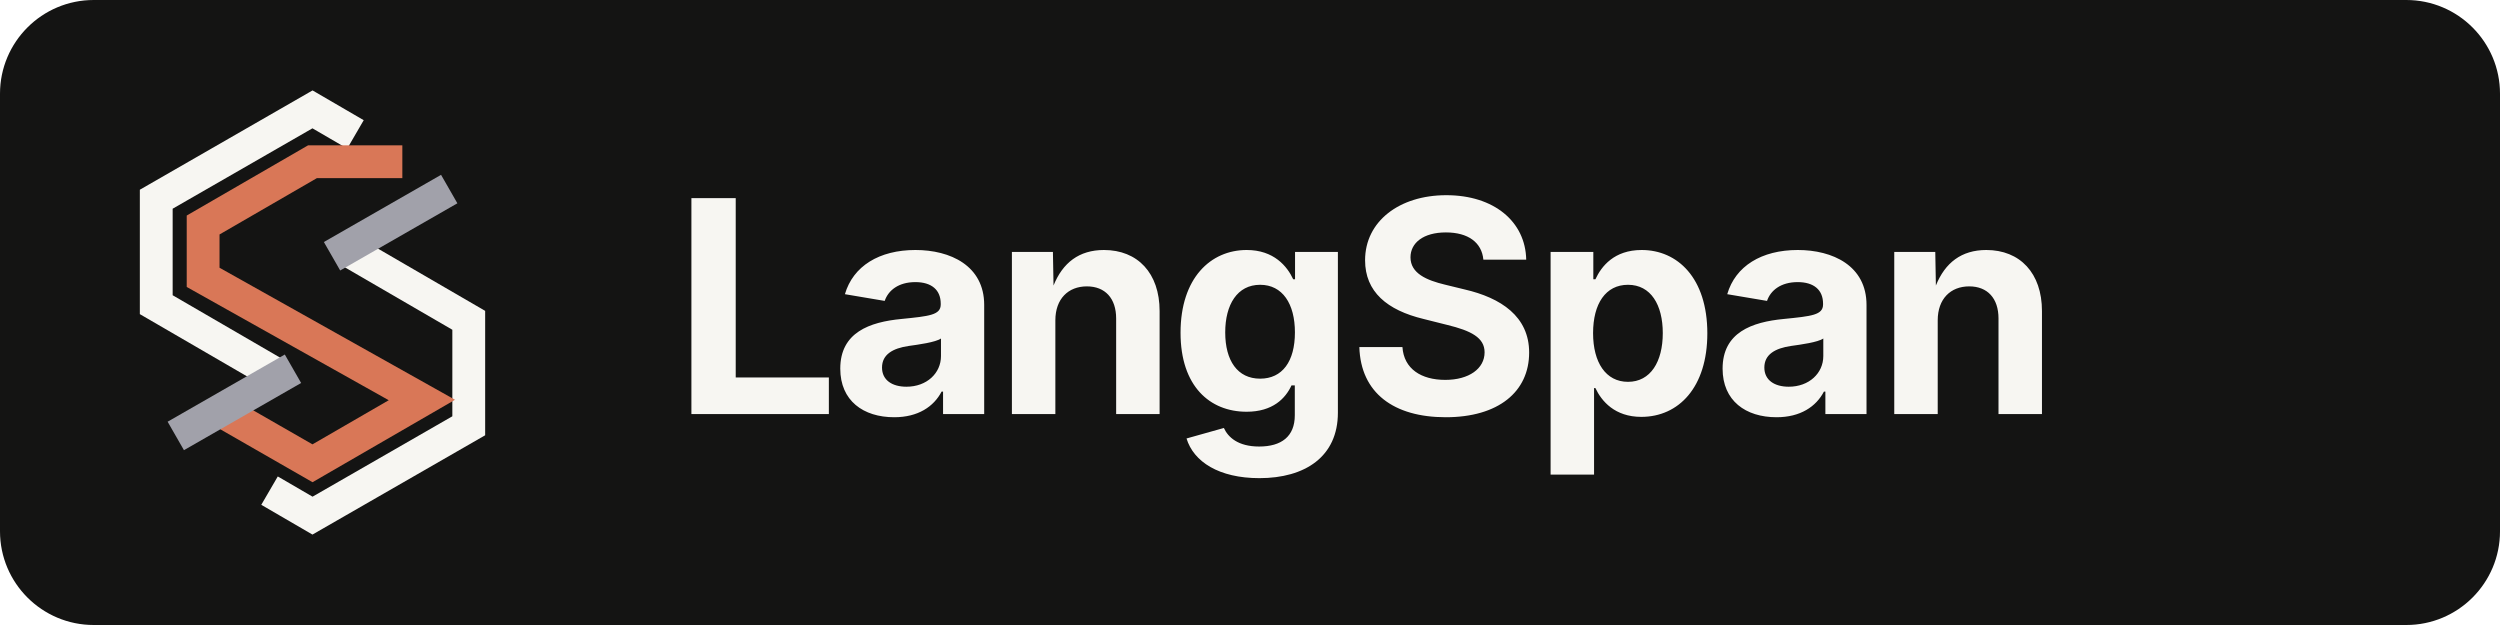
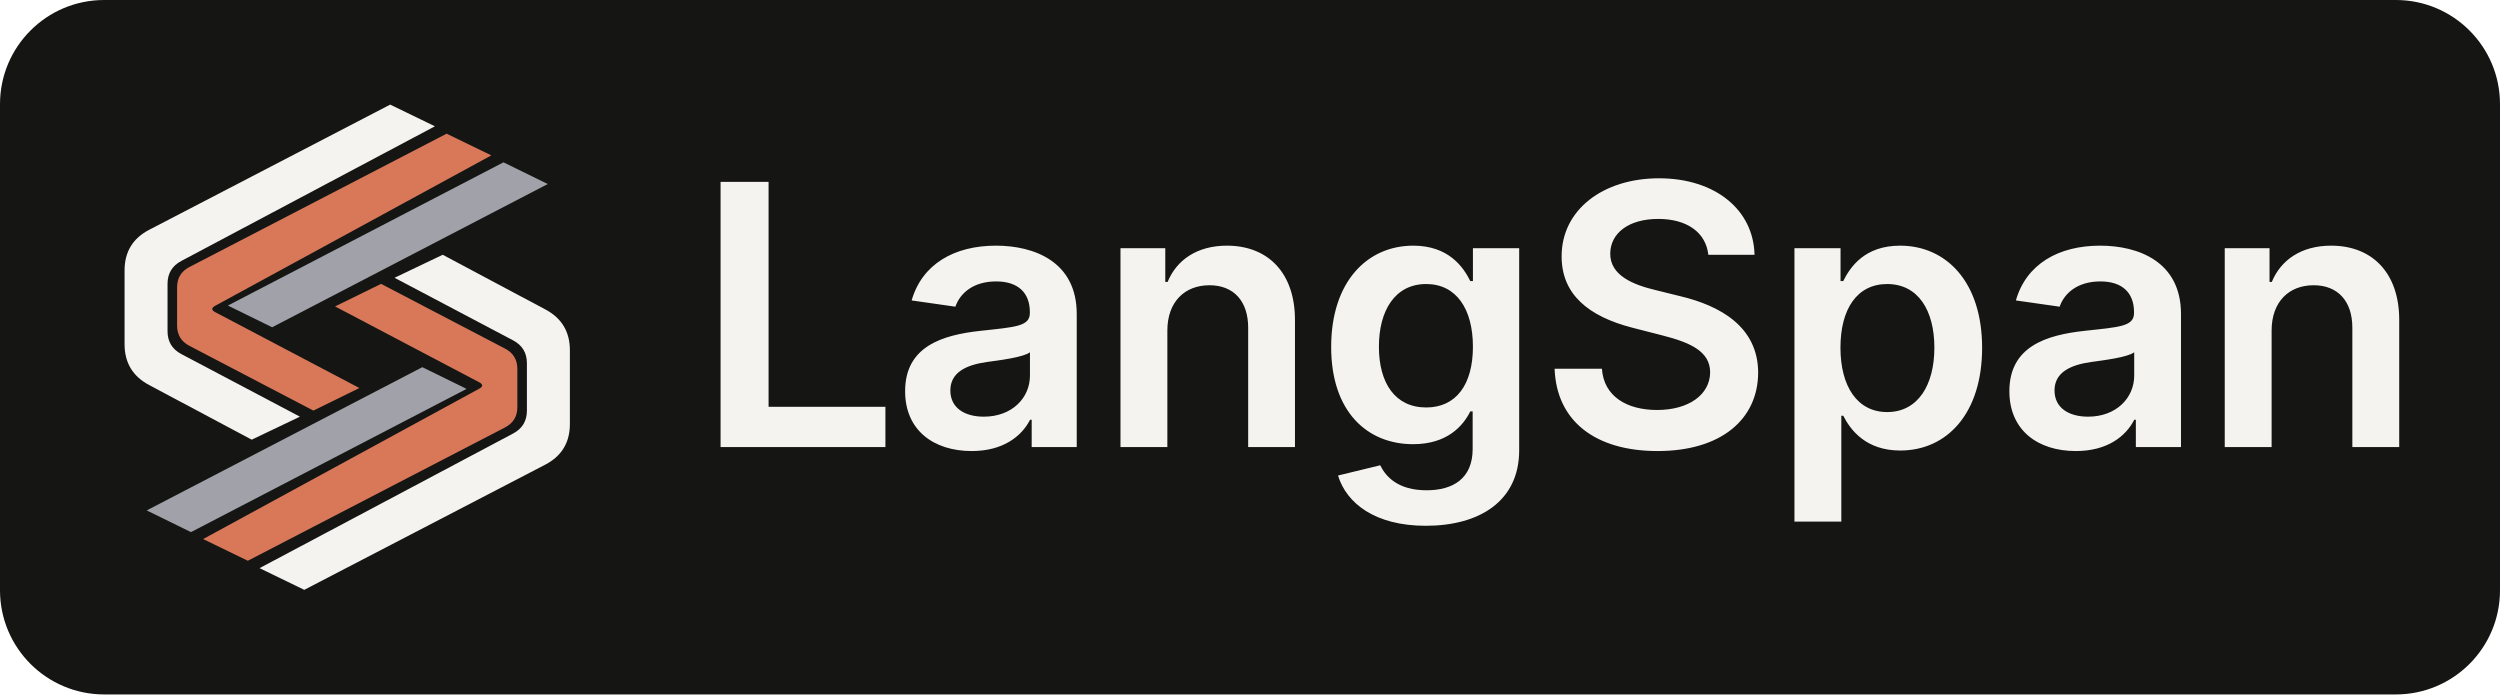
- <svg xmlns="http://www.w3.org/2000/svg" viewBox="0 0 320 80" width="320" height="80" fill="none">
-   <rect width="320" height="80" rx="12" fill="#141413" />
+ <svg xmlns="http://www.w3.org/2000/svg" viewBox="0 0 288 80" width="288" height="80" fill="none">
+   <rect width="288" height="80" rx="12" fill="#151513" />
  <g transform="translate(8, 8)">
-     <path d="M 37.5 9.2 L 32 6 L 12 17.5 L 12 31 L 27.5 40" stroke="#F7F6F2" stroke-width="4.2" stroke-linecap="butt" stroke-linejoin="miter" />
-     <path d="M 36.5 24 L 52 33 L 52 46.5 L 32 58 L 26.5 54.8" stroke="#F7F6F2" stroke-width="4.2" stroke-linecap="butt" stroke-linejoin="miter" />
-     <path d="M 43.5 12.7 L 32 12.7 L 18 20.8 L 18 27.5 L 46 43.2 L 32 51.3 L 20.5 44.7" stroke="#D97757" stroke-width="4.2" stroke-linecap="butt" stroke-linejoin="miter" />
-     <path d="M 49.5 16.2 L 34.5 24.8" stroke="#A1A1AA" stroke-width="4.2" stroke-linecap="butt" stroke-linejoin="miter" />
-     <path d="M 29.5 39.2 L 14.5 47.8" stroke="#A1A1AA" stroke-width="4.2" stroke-linecap="butt" stroke-linejoin="miter" />
+     <path d="M 42.10 6.55 L 36.95 4.05 L 9.19 18.47 Q 6.35 19.95 6.35 23.15 L 6.35 31.65 Q 6.35 34.85 9.17 36.35 L 21.00 42.65 L 26.55 40.00 L 12.89 32.79 Q 11.30 31.95 11.30 30.15 L 11.30 24.70 Q 11.30 22.90 12.89 22.06 Z M 21.90 57.45 L 27.05 59.95 L 54.81 45.53 Q 57.65 44.05 57.65 40.85 L 57.65 32.35 Q 57.65 29.15 54.83 27.65 L 43.00 21.35 L 37.45 24.00 L 51.11 31.21 Q 52.70 32.05 52.70 33.85 L 52.70 39.30 Q 52.70 41.10 51.11 41.94 Z" fill="#F4F3EF" />
+     <path d="M 48.60 9.90 L 43.45 7.40 L 13.82 22.76 Q 12.40 23.50 12.40 25.10 L 12.40 29.50 Q 12.40 31.10 13.82 31.84 L 28.10 39.30 L 33.40 36.70 L 16.81 27.97 Q 16.10 27.60 16.80 27.22 Z M 15.40 54.10 L 20.55 56.60 L 50.18 41.24 Q 51.60 40.50 51.60 38.90 L 51.60 34.50 Q 51.60 32.90 50.18 32.16 L 35.90 24.70 L 30.60 27.30 L 47.19 36.03 Q 47.90 36.40 47.20 36.78 Z" fill="#D87859" />
+     <path d="M 55.10 13.20 L 50.00 10.70 L 18.25 27.20 L 23.35 29.70 Z M 8.90 50.80 L 14.00 53.30 L 45.75 36.80 L 40.65 34.30 Z" fill="#A1A1AA" />
  </g>
-   <text x="86" y="53" fill="#F7F6F2" font-family="Inter, -apple-system, BlinkMacSystemFont, 'Segoe UI', Roboto, Helvetica, Arial, sans-serif" font-size="38" font-weight="700" letter-spacing="-1.2">LangSpan</text>
+   <path d="M 83.01 51.50 L 102.00 51.50 L 102.00 46.86 L 88.54 46.86 L 88.54 20.95 L 83.01 20.95 L 83.01 51.50 Z M 111.94 51.96 C 115.54 51.96 117.68 50.28 118.67 48.35 L 118.85 48.35 L 118.85 51.50 L 124.04 51.50 L 124.04 36.17 C 124.04 30.11 119.10 28.30 114.73 28.30 C 109.91 28.30 106.22 30.44 105.02 34.61 L 110.06 35.33 C 110.60 33.77 112.12 32.42 114.76 32.42 C 117.27 32.42 118.64 33.71 118.64 35.96 L 118.64 36.05 C 118.64 37.60 117.01 37.67 112.97 38.11 C 108.53 38.59 104.27 39.91 104.27 45.07 C 104.27 49.58 107.57 51.96 111.94 51.96 Z M 113.34 48.00 C 111.09 48.00 109.48 46.97 109.48 44.98 C 109.48 42.91 111.28 42.04 113.70 41.70 C 115.12 41.51 117.95 41.15 118.65 40.58 L 118.65 43.28 C 118.65 45.83 116.59 48.00 113.34 48.00 Z M 134.48 38.08 C 134.48 34.77 136.48 32.86 139.33 32.86 C 142.12 32.86 143.79 34.69 143.79 37.75 L 143.79 51.50 L 149.18 51.50 L 149.18 36.91 C 149.20 31.43 146.07 28.30 141.34 28.30 C 137.91 28.30 135.55 29.94 134.51 32.48 L 134.24 32.48 L 134.24 28.59 L 129.08 28.59 L 129.08 51.50 L 134.48 51.50 L 134.48 38.08 Z M 164.25 60.57 C 170.44 60.57 175.01 57.73 175.01 51.87 L 175.01 28.59 L 169.68 28.59 L 169.68 32.38 L 169.38 32.38 C 168.56 30.72 166.84 28.30 162.81 28.30 C 157.51 28.30 153.35 32.44 153.35 39.97 C 153.35 47.44 157.51 51.17 162.79 51.17 C 166.71 51.17 168.55 49.07 169.38 47.39 L 169.65 47.39 L 169.65 51.72 C 169.65 55.10 167.42 56.48 164.34 56.48 C 161.09 56.48 159.66 54.95 159.00 53.60 L 154.14 54.78 C 155.12 57.99 158.42 60.57 164.25 60.57 Z M 164.30 46.94 C 160.74 46.94 158.85 44.16 158.85 39.94 C 158.85 35.78 160.70 32.72 164.30 32.72 C 167.77 32.72 169.68 35.60 169.68 39.94 C 169.68 44.31 167.74 46.94 164.30 46.94 Z M 196.80 29.35 L 202.12 29.35 C 202.01 24.19 197.62 20.54 191.11 20.54 C 184.70 20.54 179.88 24.15 179.90 29.55 C 179.90 33.93 183.01 36.45 188.04 37.75 L 191.51 38.64 C 194.81 39.48 196.99 40.51 197.01 42.88 C 196.99 45.49 194.51 47.23 190.90 47.23 C 187.44 47.23 184.76 45.69 184.54 42.48 L 179.09 42.48 C 179.31 48.55 183.83 51.96 190.95 51.96 C 198.27 51.96 202.52 48.31 202.54 42.92 C 202.52 37.63 198.15 35.21 193.56 34.12 L 190.69 33.41 C 188.19 32.81 185.47 31.75 185.50 29.20 C 185.52 26.90 187.57 25.22 191.03 25.22 C 194.33 25.22 196.51 26.76 196.80 29.35 Z M 206.72 60.09 L 212.12 60.09 L 212.12 47.89 L 212.34 47.89 C 213.19 49.56 214.97 51.90 218.91 51.90 C 224.30 51.90 228.34 47.62 228.34 40.07 C 228.34 32.44 224.18 28.30 218.89 28.30 C 214.84 28.30 213.16 30.72 212.34 32.38 L 212.03 32.38 L 212.03 28.59 L 206.72 28.59 L 206.72 60.09 Z M 212.02 40.05 C 212.02 35.60 213.93 32.72 217.40 32.72 C 220.99 32.72 222.84 35.78 222.84 40.05 C 222.84 44.34 220.96 47.47 217.40 47.47 C 213.95 47.47 212.02 44.49 212.02 40.05 Z M 239.14 51.96 C 242.74 51.96 244.89 50.28 245.87 48.35 L 246.05 48.35 L 246.05 51.50 L 251.25 51.50 L 251.25 36.17 C 251.25 30.11 246.30 28.30 241.93 28.30 C 237.12 28.30 233.42 30.44 232.23 34.61 L 237.27 35.33 C 237.81 33.77 239.33 32.42 241.97 32.42 C 244.47 32.42 245.84 33.71 245.84 35.96 L 245.84 36.05 C 245.84 37.60 244.22 37.67 240.17 38.11 C 235.73 38.59 231.48 39.91 231.48 45.07 C 231.48 49.58 234.77 51.96 239.14 51.96 Z M 240.55 48.00 C 238.30 48.00 236.68 46.97 236.68 44.98 C 236.68 42.91 238.49 42.04 240.91 41.70 C 242.32 41.51 245.16 41.15 245.86 40.58 L 245.86 43.28 C 245.86 45.83 243.80 48.00 240.55 48.00 Z M 261.69 38.08 C 261.69 34.77 263.68 32.86 266.53 32.86 C 269.32 32.86 270.99 34.69 270.99 37.75 L 270.99 51.50 L 276.39 51.50 L 276.39 36.91 C 276.41 31.43 273.27 28.30 268.55 28.30 C 265.11 28.30 262.76 29.94 261.71 32.48 L 261.45 32.48 L 261.45 28.59 L 256.29 28.59 L 256.29 51.50 L 261.69 51.50 L 261.69 38.08 Z" fill="#F4F3EF" />
</svg>
